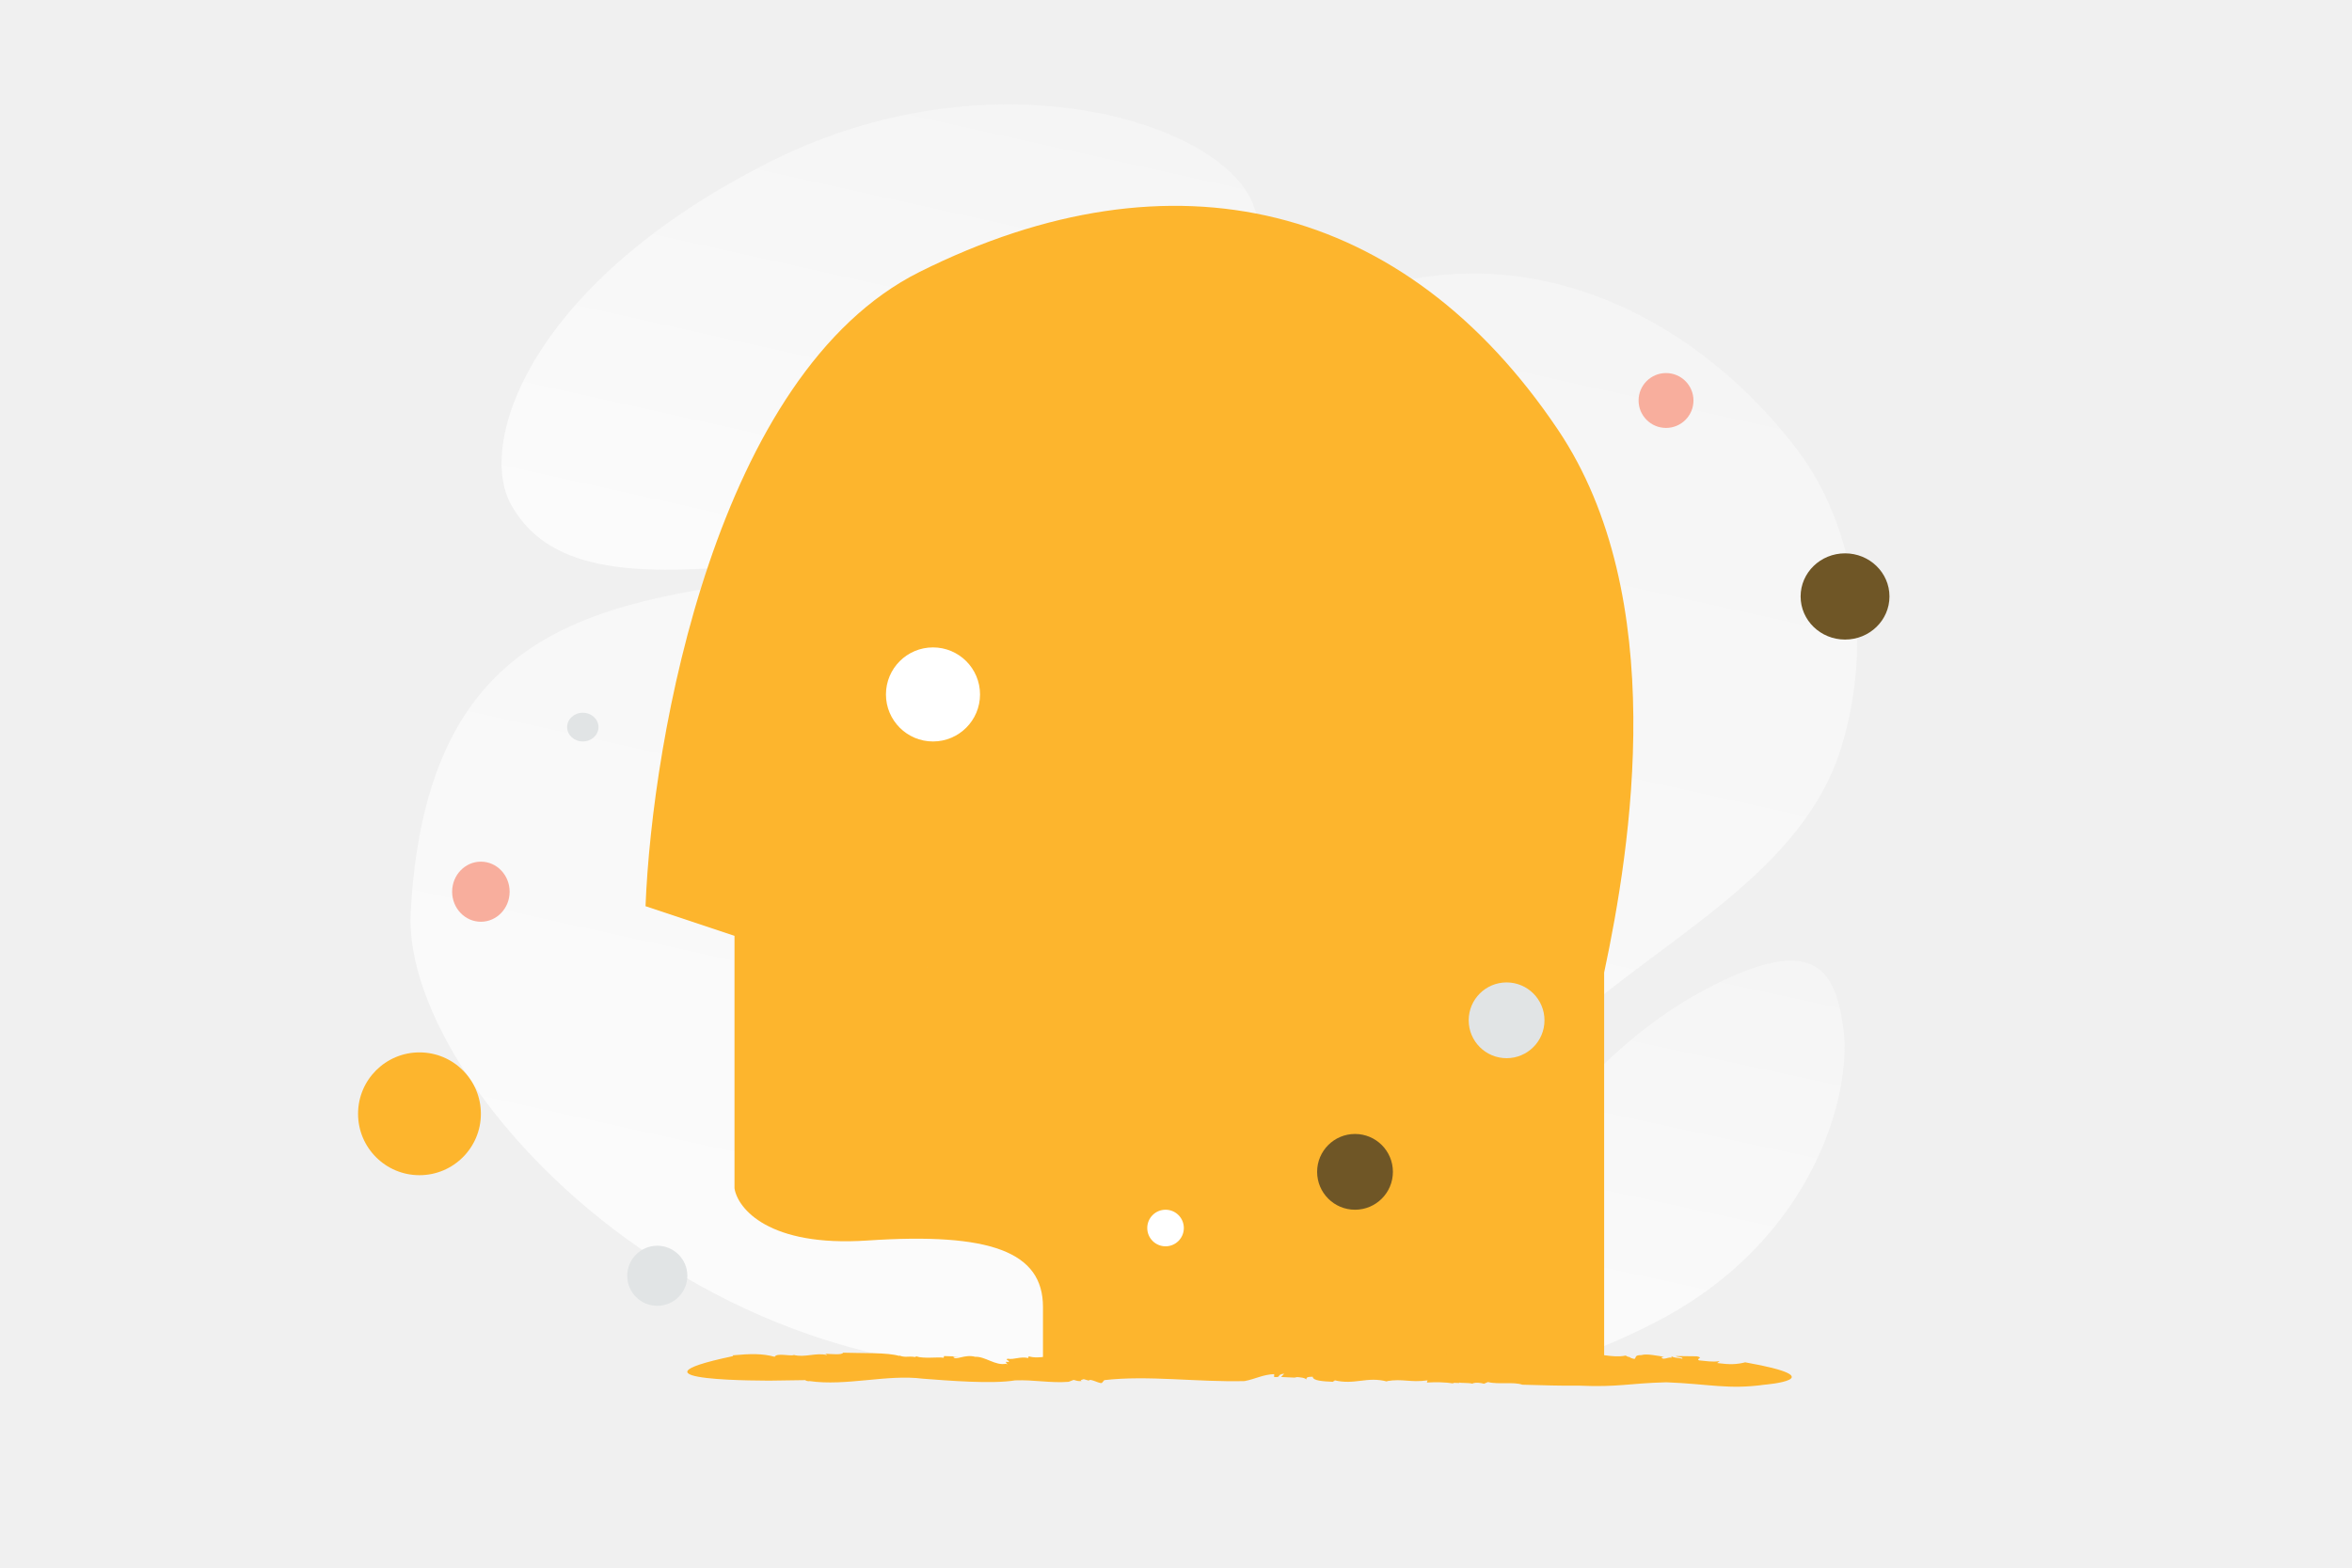
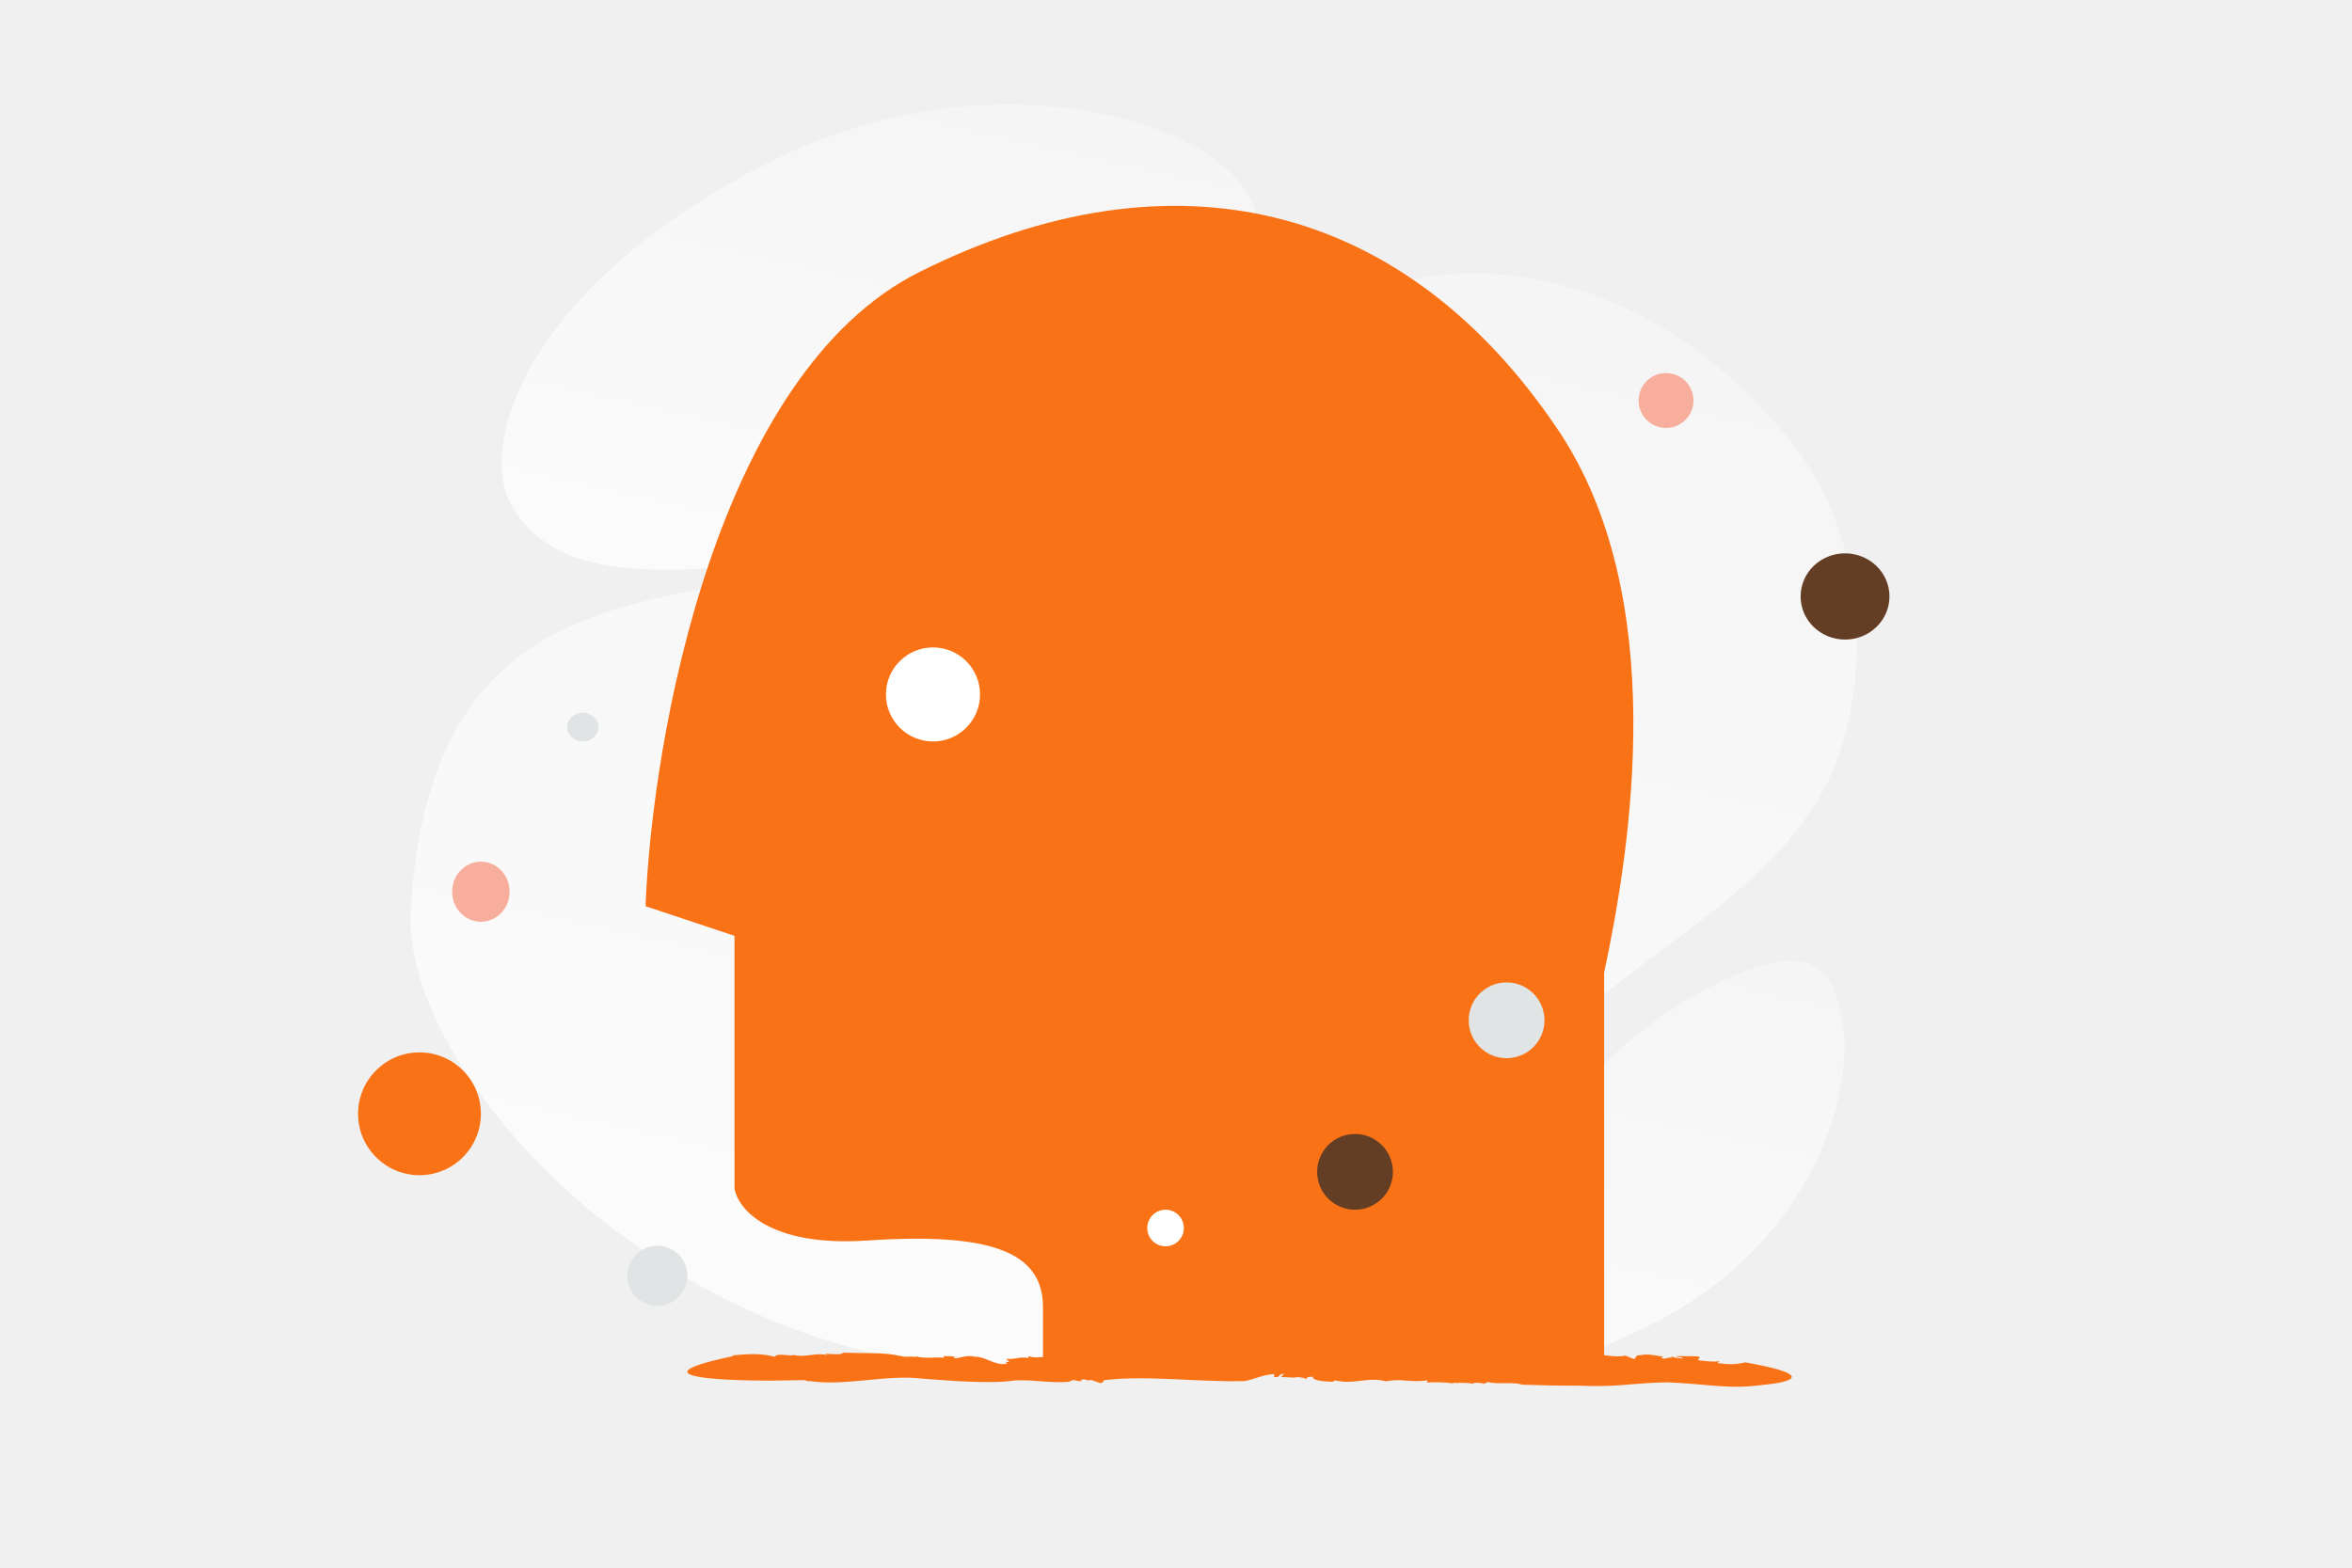
<svg xmlns="http://www.w3.org/2000/svg" width="900" height="600" viewBox="0 0 900 600" fill="none">
  <path fill="transparent" d="M0 0h900v600H0z" />
  <path d="M157.151 349.224c-3.894 71.753 136.388 217.654 309.295 163.651 80.418-25.118 73.606-66.809 134.755-121.754 36.449-32.748 88.818-57.511 103.384-105.113 12.583-41.087 4.866-85.25-16.948-113.975-49.061-64.601-148.105-108.837-245.694-7.053-97.59 101.784-274.729-.811-284.792 184.244z" fill="url(#a)" />
  <path d="M195.606 193.214c13.645 24.352 43.528 27.698 91.404 23.07 36.006-3.486 68.84-6.184 104.849-25.817 25.204-13.732 45.154-32.31 59.715-50.354 15.779-19.548 37.804-41.857 27.007-64.02-14.838-30.447-100.642-56.09-183.961-14.156-91.525 46.078-112.362 107.477-99.014 131.277z" fill="url(#b)" />
  <path d="M543.362 494.931c31.788-44.471 64.343-91.737 106.965-115.017 43.962-24.025 52.07-9.218 55.113 14.322 3.043 23.54-10.52 79.315-70.517 111.048-60.012 31.744-121.305 31.268-91.561-10.353z" fill="url(#c)" />
-   <path d="M613.83 372.237v150.544H399.096v-22.588c0-21.019-19.975-28.586-67.19-25.41-37.771 2.541-49.635-12.251-50.846-19.965V358.17l-34.049-11.343c2.573-64.734 27.149-203.913 104.871-242.754 97.152-48.55 185.809-26.545 244.243 60.348 43.102 64.095 27.995 159.567 17.705 207.816z" fill="#fdb52d" />
-   <ellipse rx="17" ry="16.5" transform="matrix(1 0 0 -1 706.011 228.281)" fill="#6F5626" />
+   <path d="M613.83 372.237v150.544H399.096v-22.588c0-21.019-19.975-28.586-67.19-25.41-37.771 2.541-49.635-12.251-50.846-19.965V358.17l-34.049-11.343c2.573-64.734 27.149-203.913 104.871-242.754 97.152-48.55 185.809-26.545 244.243 60.348 43.102 64.095 27.995 159.567 17.705 207.816z" fill="#f97316" />
+   <ellipse rx="17" ry="16.5" transform="matrix(1 0 0 -1 706.011 228.281)" fill="#643E24" />
  <circle r="10.5" transform="matrix(1 0 0 -1 637.511 153.281)" fill="#F8AE9D" />
-   <circle r="23.5" transform="matrix(1 0 0 -1 160.512 426.281)" fill="#fdb52d" />
+   <circle r="23.5" transform="matrix(1 0 0 -1 160.512 426.281)" fill="#f97316" />
  <ellipse rx="11" ry="11.5" transform="matrix(1 0 0 -1 184.012 341.281)" fill="#F8AE9D" />
  <ellipse cx="223.012" cy="278.281" rx="6" ry="5.5" transform="rotate(-180 223.012 278.281)" fill="#E1E4E5" />
  <circle r="11.5" transform="matrix(1 0 0 -1 251.512 488.281)" fill="#E1E4E5" />
  <circle r="14.5" transform="matrix(1 0 0 -1 576.5 390.5)" fill="#E1E4E5" />
  <circle cx="357.012" cy="265.781" r="18" fill="#fff" />
  <path d="m354.651 369.781-.069.551c.023-.022.069-.16.069-.551zm.023 137.902c0 .046 0 .091.023.137 0-.091 0-.114-.023-.137zm-2.733-116.725v-.023c0-.046-.023-.092-.023-.138l.023.161zm10.978 141.392 1.08.069c0-.023-.276-.046-1.08-.069zM637 532.328c.092 0 .183 0 .252-.023-.16 0-.229.023-.252.023zm-231.98 2.733h-.069c-.091 0-.206.023-.275.023l.344-.023z" fill="#B1CBC0" />
-   <path d="M637.682 529.044c-14.49.369-18.324 1.934-33.365 1.29-7.164.092-14.81-.185-21.814-.369-3.329-1.197-9.185 0-13.134-1.013l-1.516.645c-1.355-.369-2.939-.553-4.317-.185l.092.185c-2.021-.461-4.317-.185-5.304-.461l.092.184-2.457-.092.413.277c-3.536-.553-7.164-.553-10.379-.369l.276-.829c-6.866.921-9.369-.737-15.546.277l.092.184c-7.83-2.119-12.354 1.473-20.414-.553 1.011.277-.436.369-.344.645-3.72-.184-7.669-.368-7.738-1.934-2.71 0-2.205.46-2.549 1.105.023-.645-2.342-1.013-4.455-1.013l.965.276-6.062-.276 1.194-1.29c-3.215.369-.827 1.566-3.881 1.29l.046-1.105c-4.432.184-7.05 1.842-11.343 2.671-17.865.46-37.062-2.303-53.663-.369l-.735.829c-.322 1.197-4.593-1.75-5.213-.645l-1.929-.552c-.551.184-1.699.46-.734.737-1.791.092-1.837-.185-3.123-.461l-1.929.737c-7.049.552-13.043-.829-20.459-.553-8.91 1.474-25.695.092-35.362-.644-13.594-1.75-29.392 2.947-43.307.921-.46.184-1.631-.185-1.608-.369l-12.744.184s-61.745.461-14.833-9.394l-.322-.276c6.981-.645 11.366-.737 16.166.552.757-1.566 5.717-.184 7.348-.645l-.161-.092c4.248 1.198 8.748-1.013 12.859.092-.161-.092-.253-.552-1.194-.552 2.985.184 7.072.553 7.302-.369 7.141.277 17.084-.184 21.653 1.29l-.321-.276c2.594 1.013 3.375.184 6.291.644.161-.092.368-.184.322-.276 2.847 1.013 8.289.184 10.562.553l.138-.645 5.649.184-2.113.092c.735 1.658 4.271-1.105 8.359 0 3.834-.184 7.784 3.5 11.756 2.671 1.906.829-1.676-1.289 1.171-.645.092-.921-1.331-.552-.596-1.289 2.778.461 4.569-.921 8.013-.276l.138-.645c4.478 1.289 8.45-.921 11.435.276 4.616.553 3.1-2.026 7.922-.737l1.883-.921c2.067-.184 1.47 1.106 3.766.645-.138-.552 2.893-.46 1.539-1.013 5.166-.921 10.493 1.289 17.313-.276 1.47 1.105 4.914.46 6.016 1.289.184-.46 6.866-.092 3.031-1.197-.321-.092-.918-.092-.872.092l-.46-.645c3.881-1.289 7.05.737 10.908.461-1.149.184-2.664.184-1.654.644l3.582-.092-.734-.552 5.327-.369-.735.737c2.595-.368 3.513-1.566 6.453-.553 1.331.553-2.457.922.275 1.198 3.49-.461 8.703-1.197 13.134-1.382-.413.829.781.737 2.021.921l.138-.644c4.707.921 1.722-1.474 6.406-.737l-.413-.461 1.24 1.474c4.225 1.381 2.273-1.382 6.958.46-1.86-.092-.873 1.474 1.4 1.198l-.574-.645c1.263.184 1.676.461 2.526.276-.758-.368-.39-.921 1.47-.829l-1.24-.829 3.513 1.198c2.71-.737 7.003.184 8.129-.737 0 0 5.832-.461 7.164.553-1.171-.645 2.044-.921 1.125-1.658 1.516.737 5.97 1.289 7.761.552l-.344-.092c6.613-.829 11.297 1.106 17.222.092-.276.829 2.87.369 2.089 1.382 6.131 1.013 11.183-2.118 13.41 1.105 2.802.184 3.307-.737 4.753-.921l-.666-.184c5.236.276 6.751.276 10.632.184 1.929.276 2.25 1.75 5.718 1.382-1.126-.553.298-.461 1.584-.461-.827-.092-1.079-.276.62-.737.23.185.62.277.964.369.023 0 .092-.092.046-.184 2.159.184 1.791.368.781.46.046.092-.023.184-.344.369 2.25-.737 6.268.092 6.544-.922 6.521.277 11.183 1.29 16.602 1.658.62-.552-.666-1.013-2.228-1.197l3.858.184c-.023-.737-2.204-.46-3.398-.552 4.592-1.198 9.46 1.197 14.833.092l1.125.552.322-.092c-.023.277 1.194.737 1.975.829.757-.645-.046-1.474 2.617-1.474 2.113-.644 5.97.277 8.726.645-1.493.092-1.01.461-.367.737 1.331 0 2.089-.645 3.122-.368l.138-.829c-.528.829 3.468.921 3.973 1.197.757-.645-2.067-.553-2.388-1.013 5.327.092 2.663 0 8.013.092 2.848.645-.528.829.85 1.566 2.503.184 4.96.737 7.853.276l-.918.737c4.73.645 7.554.552 10.723-.276 35.178 6.263 7.417 8.565 7.417 8.565-13.915 1.934-21.057-.276-37.543-.921z" fill="#fdb52d" />
+   <path d="M637.682 529.044c-14.49.369-18.324 1.934-33.365 1.29-7.164.092-14.81-.185-21.814-.369-3.329-1.197-9.185 0-13.134-1.013l-1.516.645c-1.355-.369-2.939-.553-4.317-.185l.092.185c-2.021-.461-4.317-.185-5.304-.461l.092.184-2.457-.092.413.277c-3.536-.553-7.164-.553-10.379-.369l.276-.829c-6.866.921-9.369-.737-15.546.277l.092.184c-7.83-2.119-12.354 1.473-20.414-.553 1.011.277-.436.369-.344.645-3.72-.184-7.669-.368-7.738-1.934-2.71 0-2.205.46-2.549 1.105.023-.645-2.342-1.013-4.455-1.013l.965.276-6.062-.276 1.194-1.29c-3.215.369-.827 1.566-3.881 1.29l.046-1.105c-4.432.184-7.05 1.842-11.343 2.671-17.865.46-37.062-2.303-53.663-.369l-.735.829c-.322 1.197-4.593-1.75-5.213-.645l-1.929-.552c-.551.184-1.699.46-.734.737-1.791.092-1.837-.185-3.123-.461l-1.929.737c-7.049.552-13.043-.829-20.459-.553-8.91 1.474-25.695.092-35.362-.644-13.594-1.75-29.392 2.947-43.307.921-.46.184-1.631-.185-1.608-.369l-12.744.184s-61.745.461-14.833-9.394l-.322-.276c6.981-.645 11.366-.737 16.166.552.757-1.566 5.717-.184 7.348-.645l-.161-.092c4.248 1.198 8.748-1.013 12.859.092-.161-.092-.253-.552-1.194-.552 2.985.184 7.072.553 7.302-.369 7.141.277 17.084-.184 21.653 1.29l-.321-.276c2.594 1.013 3.375.184 6.291.644.161-.092.368-.184.322-.276 2.847 1.013 8.289.184 10.562.553l.138-.645 5.649.184-2.113.092c.735 1.658 4.271-1.105 8.359 0 3.834-.184 7.784 3.5 11.756 2.671 1.906.829-1.676-1.289 1.171-.645.092-.921-1.331-.552-.596-1.289 2.778.461 4.569-.921 8.013-.276l.138-.645c4.478 1.289 8.45-.921 11.435.276 4.616.553 3.1-2.026 7.922-.737l1.883-.921c2.067-.184 1.47 1.106 3.766.645-.138-.552 2.893-.46 1.539-1.013 5.166-.921 10.493 1.289 17.313-.276 1.47 1.105 4.914.46 6.016 1.289.184-.46 6.866-.092 3.031-1.197-.321-.092-.918-.092-.872.092l-.46-.645c3.881-1.289 7.05.737 10.908.461-1.149.184-2.664.184-1.654.644l3.582-.092-.734-.552 5.327-.369-.735.737c2.595-.368 3.513-1.566 6.453-.553 1.331.553-2.457.922.275 1.198 3.49-.461 8.703-1.197 13.134-1.382-.413.829.781.737 2.021.921l.138-.644c4.707.921 1.722-1.474 6.406-.737l-.413-.461 1.24 1.474c4.225 1.381 2.273-1.382 6.958.46-1.86-.092-.873 1.474 1.4 1.198l-.574-.645c1.263.184 1.676.461 2.526.276-.758-.368-.39-.921 1.47-.829l-1.24-.829 3.513 1.198c2.71-.737 7.003.184 8.129-.737 0 0 5.832-.461 7.164.553-1.171-.645 2.044-.921 1.125-1.658 1.516.737 5.97 1.289 7.761.552l-.344-.092c6.613-.829 11.297 1.106 17.222.092-.276.829 2.87.369 2.089 1.382 6.131 1.013 11.183-2.118 13.41 1.105 2.802.184 3.307-.737 4.753-.921l-.666-.184c5.236.276 6.751.276 10.632.184 1.929.276 2.25 1.75 5.718 1.382-1.126-.553.298-.461 1.584-.461-.827-.092-1.079-.276.62-.737.23.185.62.277.964.369.023 0 .092-.092.046-.184 2.159.184 1.791.368.781.46.046.092-.023.184-.344.369 2.25-.737 6.268.092 6.544-.922 6.521.277 11.183 1.29 16.602 1.658.62-.552-.666-1.013-2.228-1.197l3.858.184c-.023-.737-2.204-.46-3.398-.552 4.592-1.198 9.46 1.197 14.833.092l1.125.552.322-.092c-.023.277 1.194.737 1.975.829.757-.645-.046-1.474 2.617-1.474 2.113-.644 5.97.277 8.726.645-1.493.092-1.01.461-.367.737 1.331 0 2.089-.645 3.122-.368l.138-.829c-.528.829 3.468.921 3.973 1.197.757-.645-2.067-.553-2.388-1.013 5.327.092 2.663 0 8.013.092 2.848.645-.528.829.85 1.566 2.503.184 4.96.737 7.853.276l-.918.737c4.73.645 7.554.552 10.723-.276 35.178 6.263 7.417 8.565 7.417 8.565-13.915 1.934-21.057-.276-37.543-.921z" fill="#f97316" />
  <path d="m626.825 420.794-.69.528c.023.023.207-.115.69-.528zm-173.594 13.62-.138.161c.092-.092.138-.138.138-.161zm146.698 7.281.046-.023.138-.161-.184.184z" fill="#B1CBC0" />
  <path d="M446 477a7 7 0 1 0 0-14 7 7 0 0 0 0 14z" fill="#fff" />
-   <path d="M518.5 463c8.008 0 14.5-6.492 14.5-14.5s-6.492-14.5-14.5-14.5-14.5 6.492-14.5 14.5 6.492 14.5 14.5 14.5z" fill="#6F5626" />
+   <path d="M518.5 463c8.008 0 14.5-6.492 14.5-14.5s-6.492-14.5-14.5-14.5-14.5 6.492-14.5 14.5 6.492 14.5 14.5 14.5z" fill="#643E24" />
  <defs>
    <linearGradient id="a" x1="324.818" y1="779.322" x2="587.223" y2="-404.561" gradientUnits="userSpaceOnUse">
      <stop stop-color="#fff" />
      <stop offset="1" stop-color="#EEE" />
    </linearGradient>
    <linearGradient id="b" x1="287.527" y1="351.038" x2="409.146" y2="-195.47" gradientUnits="userSpaceOnUse">
      <stop stop-color="#fff" />
      <stop offset="1" stop-color="#EEE" />
    </linearGradient>
    <linearGradient id="c" x1="578.857" y1="640.92" x2="683.151" y2="158.612" gradientUnits="userSpaceOnUse">
      <stop stop-color="#fff" />
      <stop offset="1" stop-color="#EEE" />
    </linearGradient>
  </defs>
</svg>
